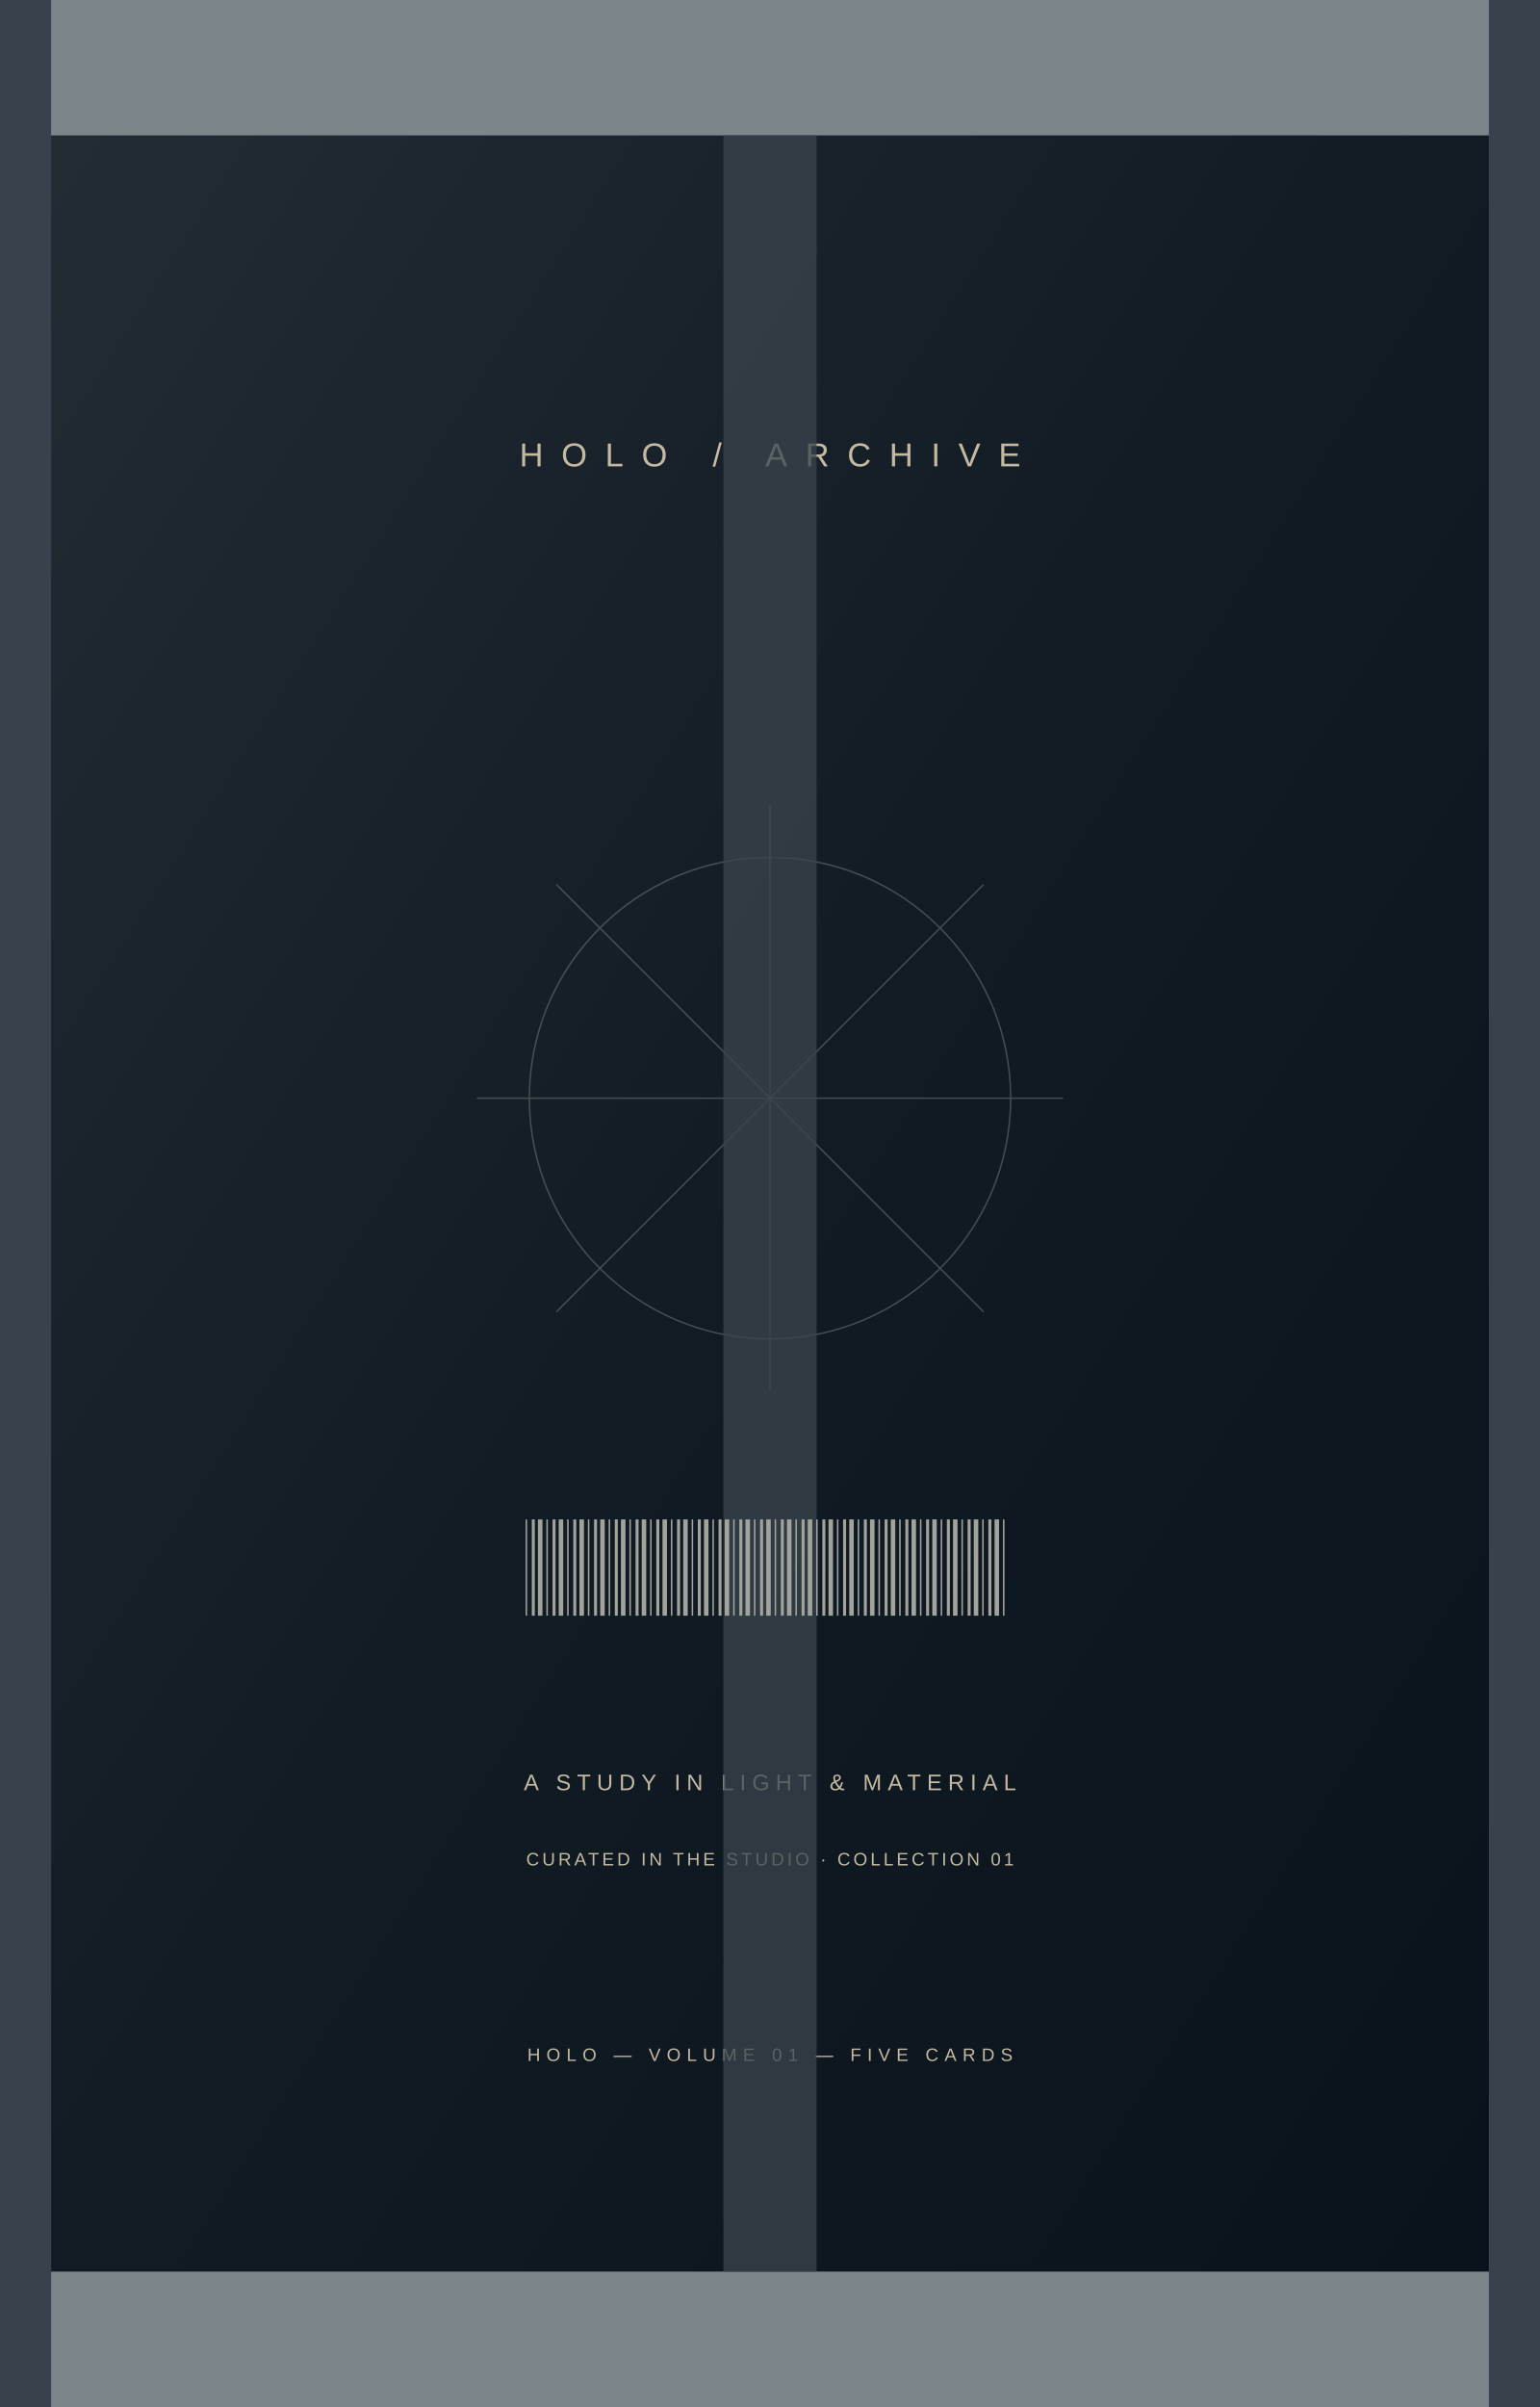
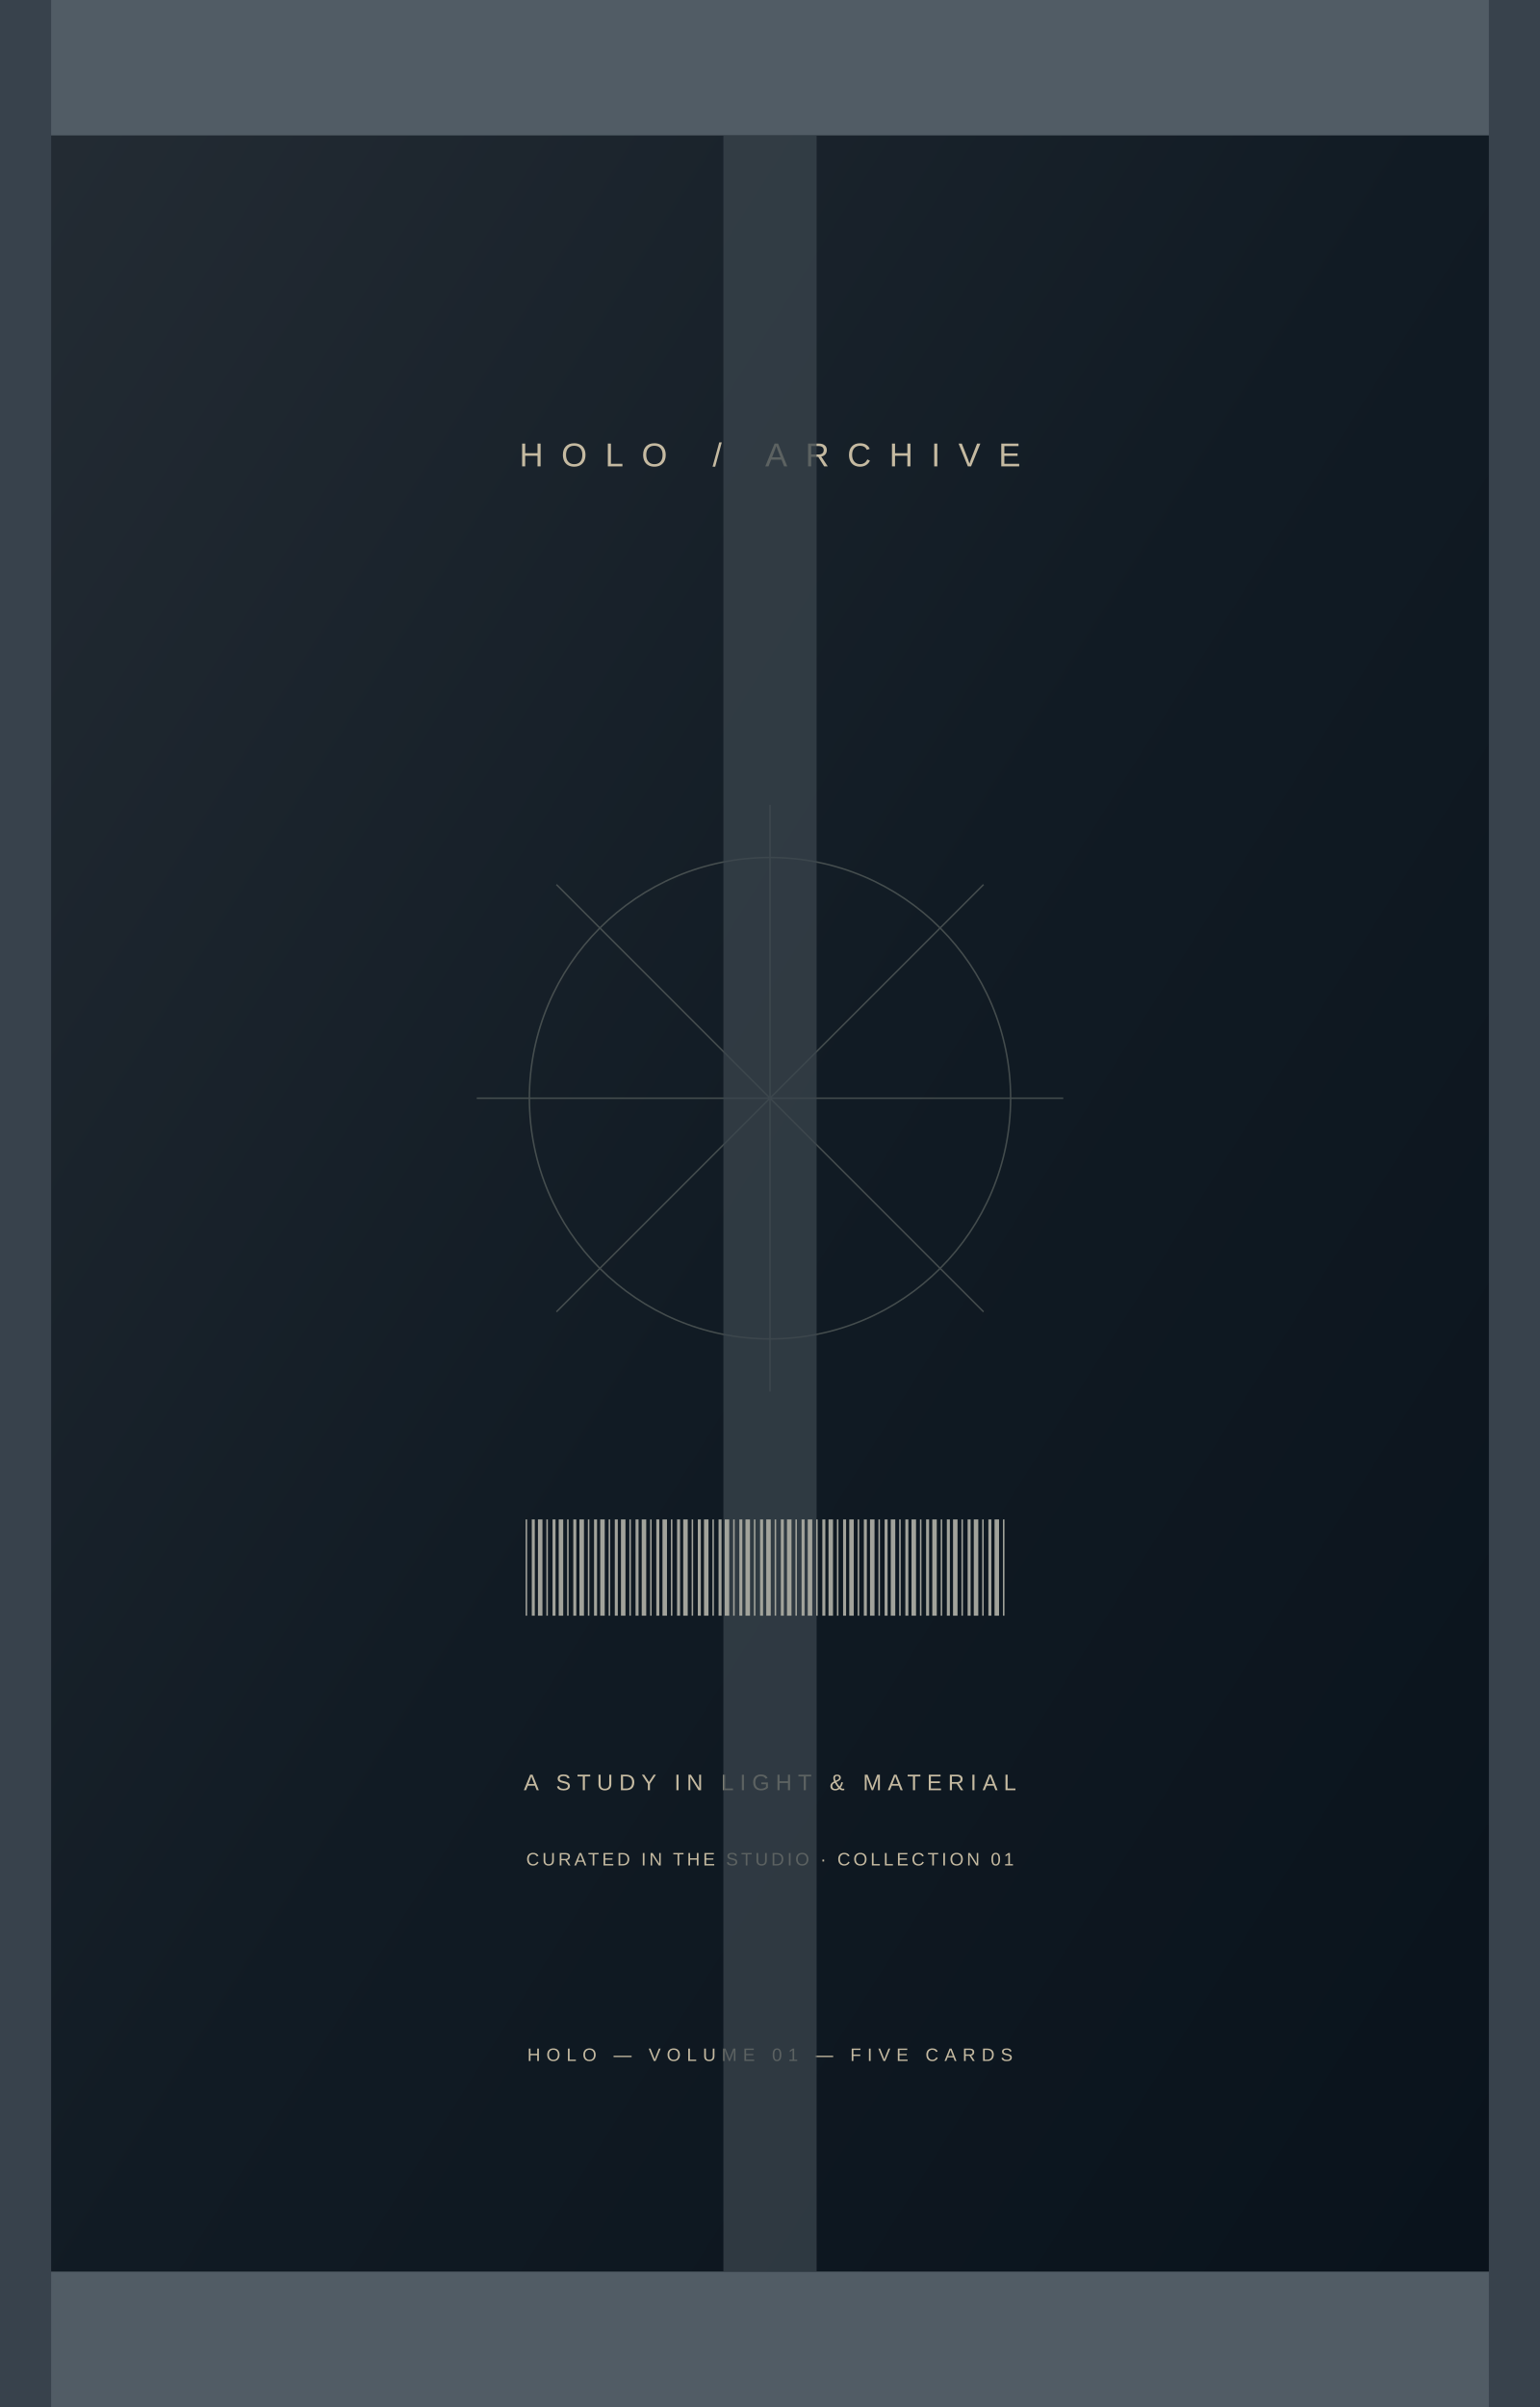
<svg xmlns="http://www.w3.org/2000/svg" width="1024" height="1600" viewBox="0 0 1024 1600">
  <defs>
    <linearGradient id="ground" x2="1" y2="1">
      <stop stop-color="#252d35" />
      <stop offset=".5" stop-color="#111b24" />
      <stop offset="1" stop-color="#09121b" />
    </linearGradient>
    <linearGradient id="gold" x2="1" y2=".3">
      <stop stop-color="#ad9062" />
      <stop offset=".5" stop-color="#ddd3ab" />
      <stop offset="1" stop-color="#82775c" />
    </linearGradient>
  </defs>
  <path fill="url(#ground)" d="M0 0h1024v1600H0z" />
-   <path fill="#7c858a" d="M0 0h1024v90H0zM0 1510h1024v90H0z" />
+   <path fill="#515c65" d="M0 0h1024v90H0zM0 1510h1024v90H0z" />
  <path fill="#38424c" d="M0 0h34v1600H0zM990 0h34v1600h-34z" />
  <g fill="#c5baa1" font-family="Arial,sans-serif" text-anchor="middle">
    <text x="512" y="310" font-size="22" letter-spacing="12">HOLO / ARCHIVE</text>
    <text x="512" y="1190" font-size="15" letter-spacing="4">A STUDY IN LIGHT &amp; MATERIAL</text>
    <text x="512" y="1240" font-size="12" letter-spacing="2">CURATED IN THE STUDIO · COLLECTION 01</text>
    <text x="512" y="1370" font-size="12" letter-spacing="4">HOLO — VOLUME 01 — FIVE CARDS</text>
  </g>
  <g fill="none" stroke="#6e756f" opacity=".55">
    <circle cx="512" cy="730" r="160" />
    <path d="M512 535v390M317 730h390M370 588l284 284m0-284L370 872" />
  </g>
  <path d="M481 90h62v1420h-62z" fill="#39444c" opacity=".75" />
  <path d="M350.0 1010v64" stroke="#a2a39b" stroke-width="1" />
  <path d="M354.6 1010v64" stroke="#a2a39b" stroke-width="2" />
  <path d="M359.2 1010v64" stroke="#a2a39b" stroke-width="3" />
  <path d="M363.8 1010v64" stroke="#a2a39b" stroke-width="1" />
  <path d="M368.4 1010v64" stroke="#a2a39b" stroke-width="2" />
  <path d="M373.0 1010v64" stroke="#a2a39b" stroke-width="3" />
  <path d="M377.6 1010v64" stroke="#a2a39b" stroke-width="1" />
  <path d="M382.2 1010v64" stroke="#a2a39b" stroke-width="2" />
  <path d="M386.8 1010v64" stroke="#a2a39b" stroke-width="3" />
  <path d="M391.4 1010v64" stroke="#a2a39b" stroke-width="1" />
  <path d="M396.0 1010v64" stroke="#a2a39b" stroke-width="2" />
  <path d="M400.6 1010v64" stroke="#a2a39b" stroke-width="3" />
  <path d="M405.2 1010v64" stroke="#a2a39b" stroke-width="1" />
  <path d="M409.8 1010v64" stroke="#a2a39b" stroke-width="2" />
  <path d="M414.4 1010v64" stroke="#a2a39b" stroke-width="3" />
  <path d="M419.0 1010v64" stroke="#a2a39b" stroke-width="1" />
  <path d="M423.6 1010v64" stroke="#a2a39b" stroke-width="2" />
  <path d="M428.2 1010v64" stroke="#a2a39b" stroke-width="3" />
  <path d="M432.8 1010v64" stroke="#a2a39b" stroke-width="1" />
  <path d="M437.4 1010v64" stroke="#a2a39b" stroke-width="2" />
  <path d="M442.0 1010v64" stroke="#a2a39b" stroke-width="3" />
  <path d="M446.6 1010v64" stroke="#a2a39b" stroke-width="1" />
  <path d="M451.2 1010v64" stroke="#a2a39b" stroke-width="2" />
  <path d="M455.8 1010v64" stroke="#a2a39b" stroke-width="3" />
  <path d="M460.4 1010v64" stroke="#a2a39b" stroke-width="1" />
  <path d="M465.0 1010v64" stroke="#a2a39b" stroke-width="2" />
  <path d="M469.6 1010v64" stroke="#a2a39b" stroke-width="3" />
  <path d="M474.2 1010v64" stroke="#a2a39b" stroke-width="1" />
  <path d="M478.8 1010v64" stroke="#a2a39b" stroke-width="2" />
  <path d="M483.4 1010v64" stroke="#a2a39b" stroke-width="3" />
  <path d="M488.0 1010v64" stroke="#a2a39b" stroke-width="1" />
  <path d="M492.6 1010v64" stroke="#a2a39b" stroke-width="2" />
  <path d="M497.2 1010v64" stroke="#a2a39b" stroke-width="3" />
  <path d="M501.8 1010v64" stroke="#a2a39b" stroke-width="1" />
  <path d="M506.4 1010v64" stroke="#a2a39b" stroke-width="2" />
  <path d="M511.0 1010v64" stroke="#a2a39b" stroke-width="3" />
  <path d="M515.6 1010v64" stroke="#a2a39b" stroke-width="1" />
  <path d="M520.2 1010v64" stroke="#a2a39b" stroke-width="2" />
  <path d="M524.8 1010v64" stroke="#a2a39b" stroke-width="3" />
  <path d="M529.4 1010v64" stroke="#a2a39b" stroke-width="1" />
  <path d="M534.0 1010v64" stroke="#a2a39b" stroke-width="2" />
  <path d="M538.6 1010v64" stroke="#a2a39b" stroke-width="3" />
  <path d="M543.2 1010v64" stroke="#a2a39b" stroke-width="1" />
  <path d="M547.8 1010v64" stroke="#a2a39b" stroke-width="2" />
  <path d="M552.4 1010v64" stroke="#a2a39b" stroke-width="3" />
  <path d="M557.0 1010v64" stroke="#a2a39b" stroke-width="1" />
  <path d="M561.6 1010v64" stroke="#a2a39b" stroke-width="2" />
  <path d="M566.2 1010v64" stroke="#a2a39b" stroke-width="3" />
  <path d="M570.8 1010v64" stroke="#a2a39b" stroke-width="1" />
  <path d="M575.4 1010v64" stroke="#a2a39b" stroke-width="2" />
  <path d="M580.0 1010v64" stroke="#a2a39b" stroke-width="3" />
  <path d="M584.6 1010v64" stroke="#a2a39b" stroke-width="1" />
  <path d="M589.2 1010v64" stroke="#a2a39b" stroke-width="2" />
  <path d="M593.8 1010v64" stroke="#a2a39b" stroke-width="3" />
  <path d="M598.4 1010v64" stroke="#a2a39b" stroke-width="1" />
  <path d="M603.0 1010v64" stroke="#a2a39b" stroke-width="2" />
  <path d="M607.6 1010v64" stroke="#a2a39b" stroke-width="3" />
  <path d="M612.2 1010v64" stroke="#a2a39b" stroke-width="1" />
  <path d="M616.8 1010v64" stroke="#a2a39b" stroke-width="2" />
  <path d="M621.4 1010v64" stroke="#a2a39b" stroke-width="3" />
  <path d="M626.0 1010v64" stroke="#a2a39b" stroke-width="1" />
  <path d="M630.6 1010v64" stroke="#a2a39b" stroke-width="2" />
  <path d="M635.2 1010v64" stroke="#a2a39b" stroke-width="3" />
  <path d="M639.8 1010v64" stroke="#a2a39b" stroke-width="1" />
  <path d="M644.4 1010v64" stroke="#a2a39b" stroke-width="2" />
  <path d="M649.0 1010v64" stroke="#a2a39b" stroke-width="3" />
  <path d="M653.6 1010v64" stroke="#a2a39b" stroke-width="1" />
  <path d="M658.2 1010v64" stroke="#a2a39b" stroke-width="2" />
  <path d="M662.8 1010v64" stroke="#a2a39b" stroke-width="3" />
  <path d="M667.4 1010v64" stroke="#a2a39b" stroke-width="1" />
</svg>
